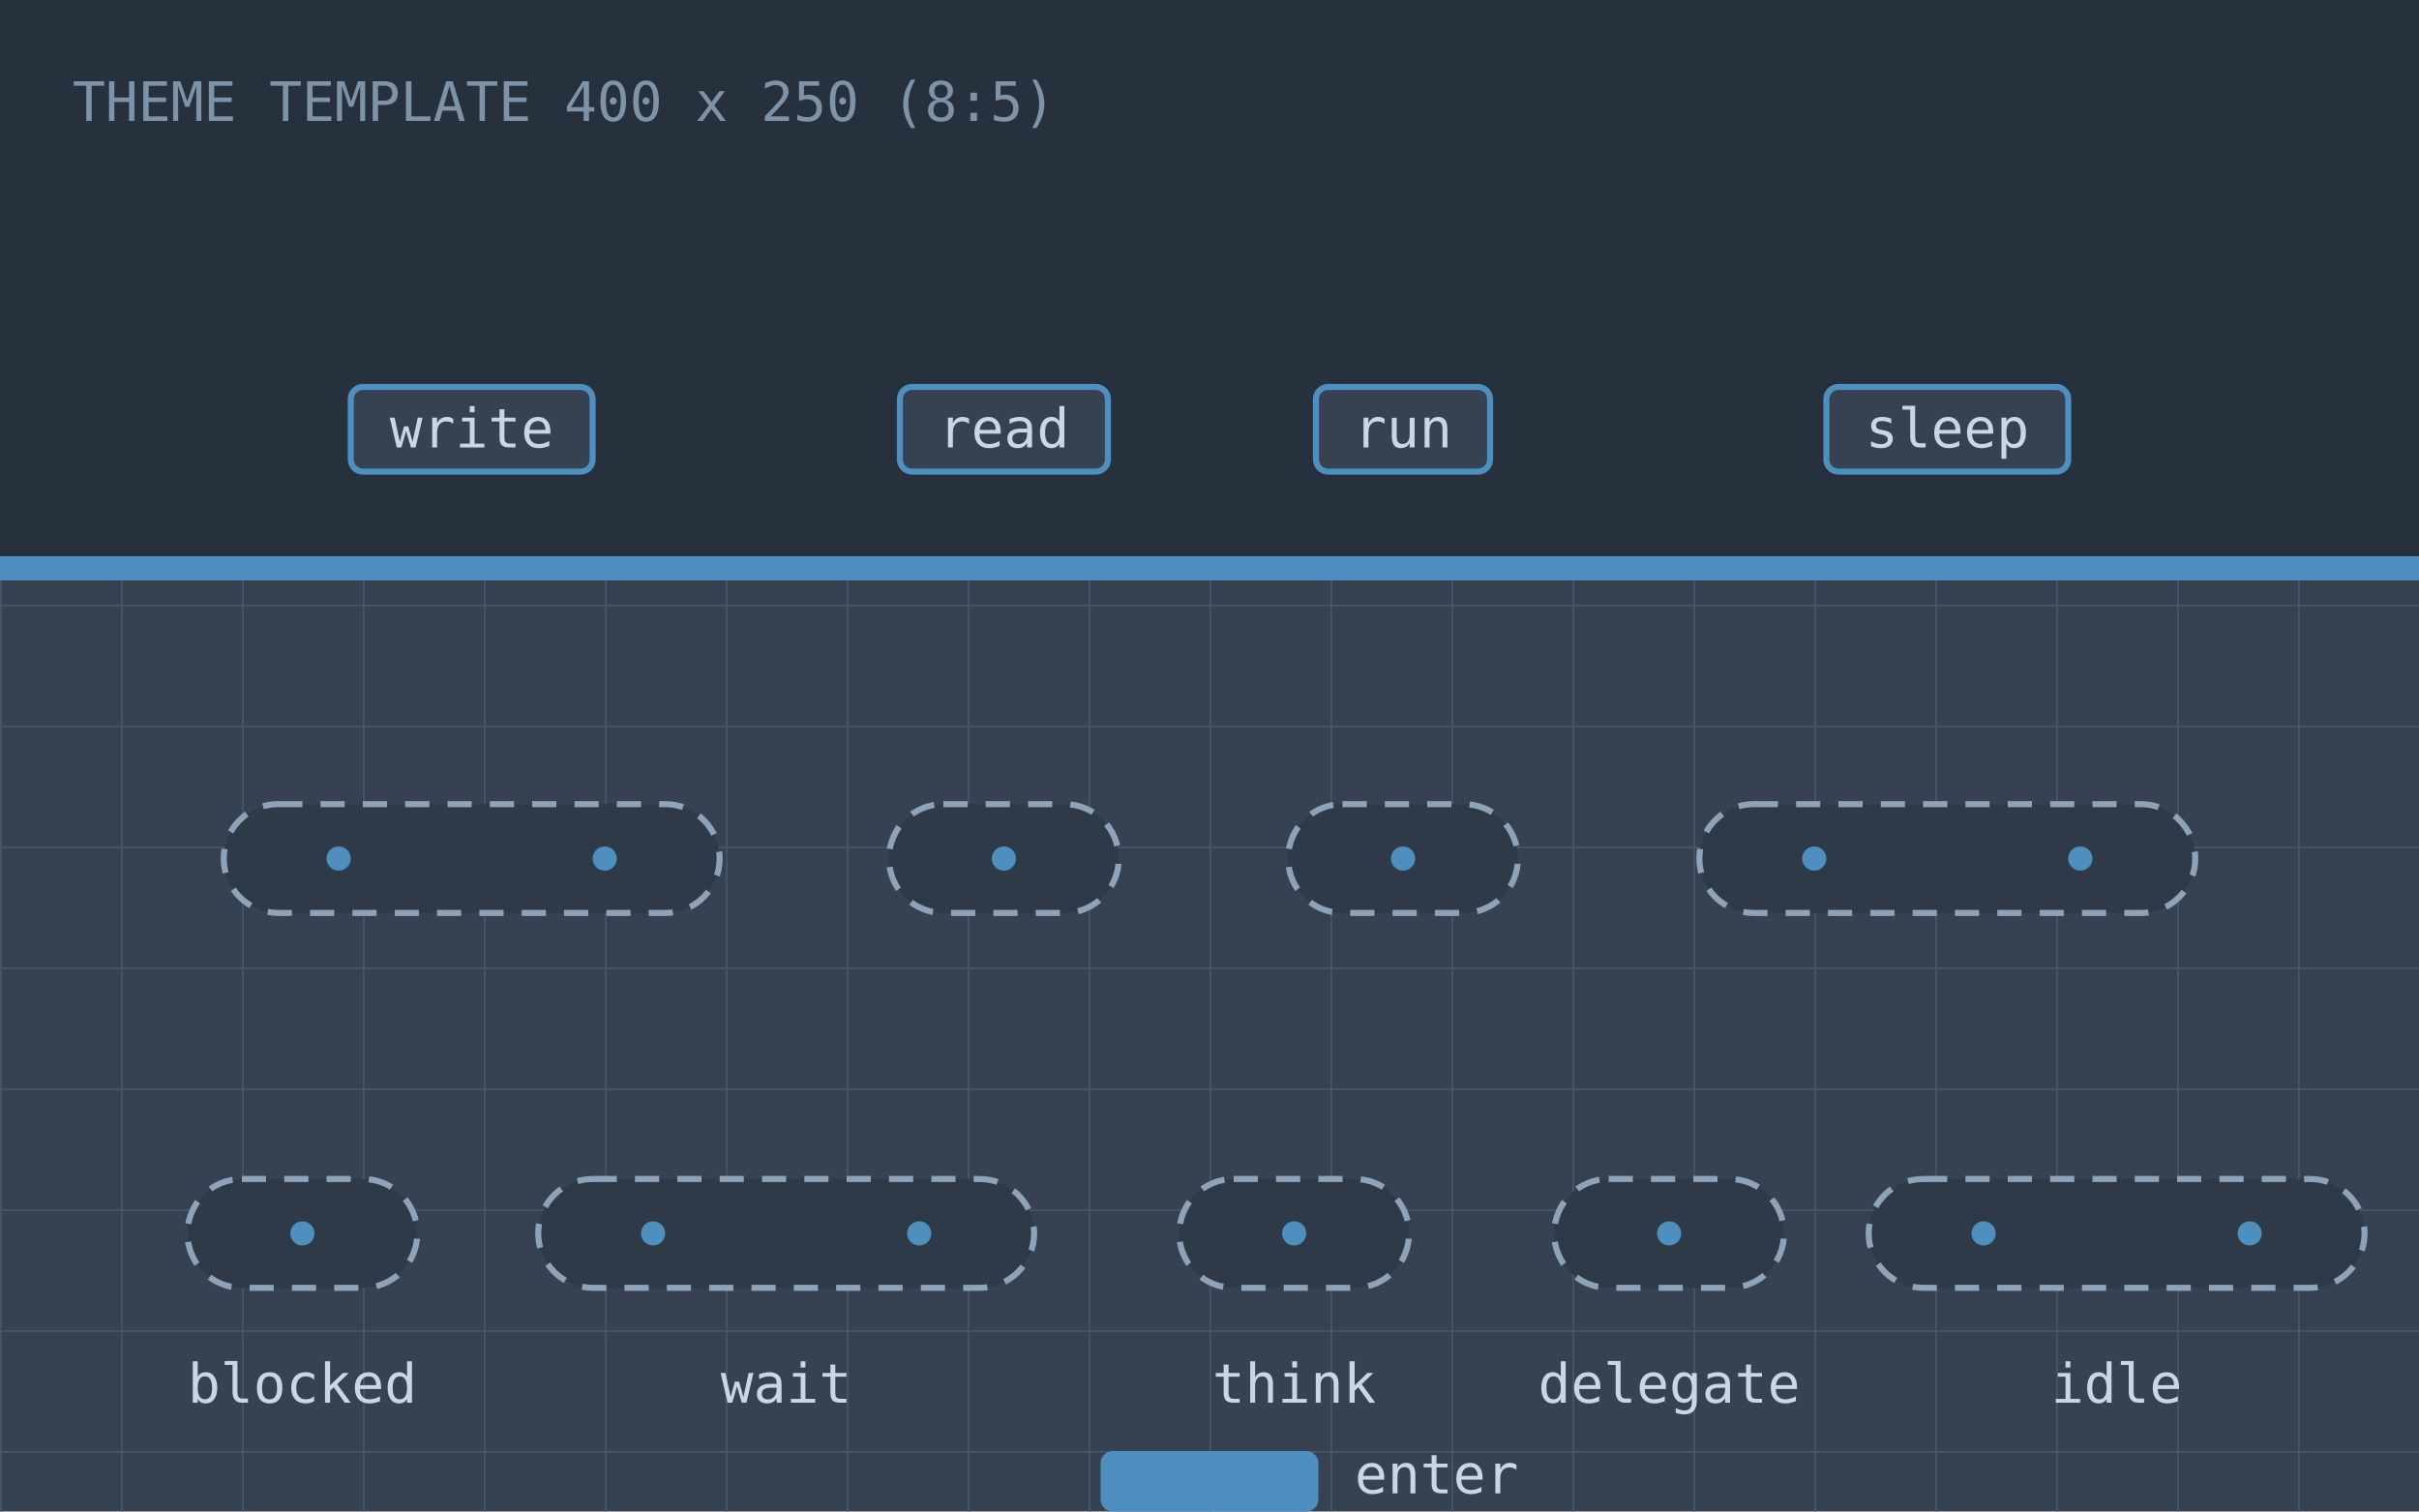
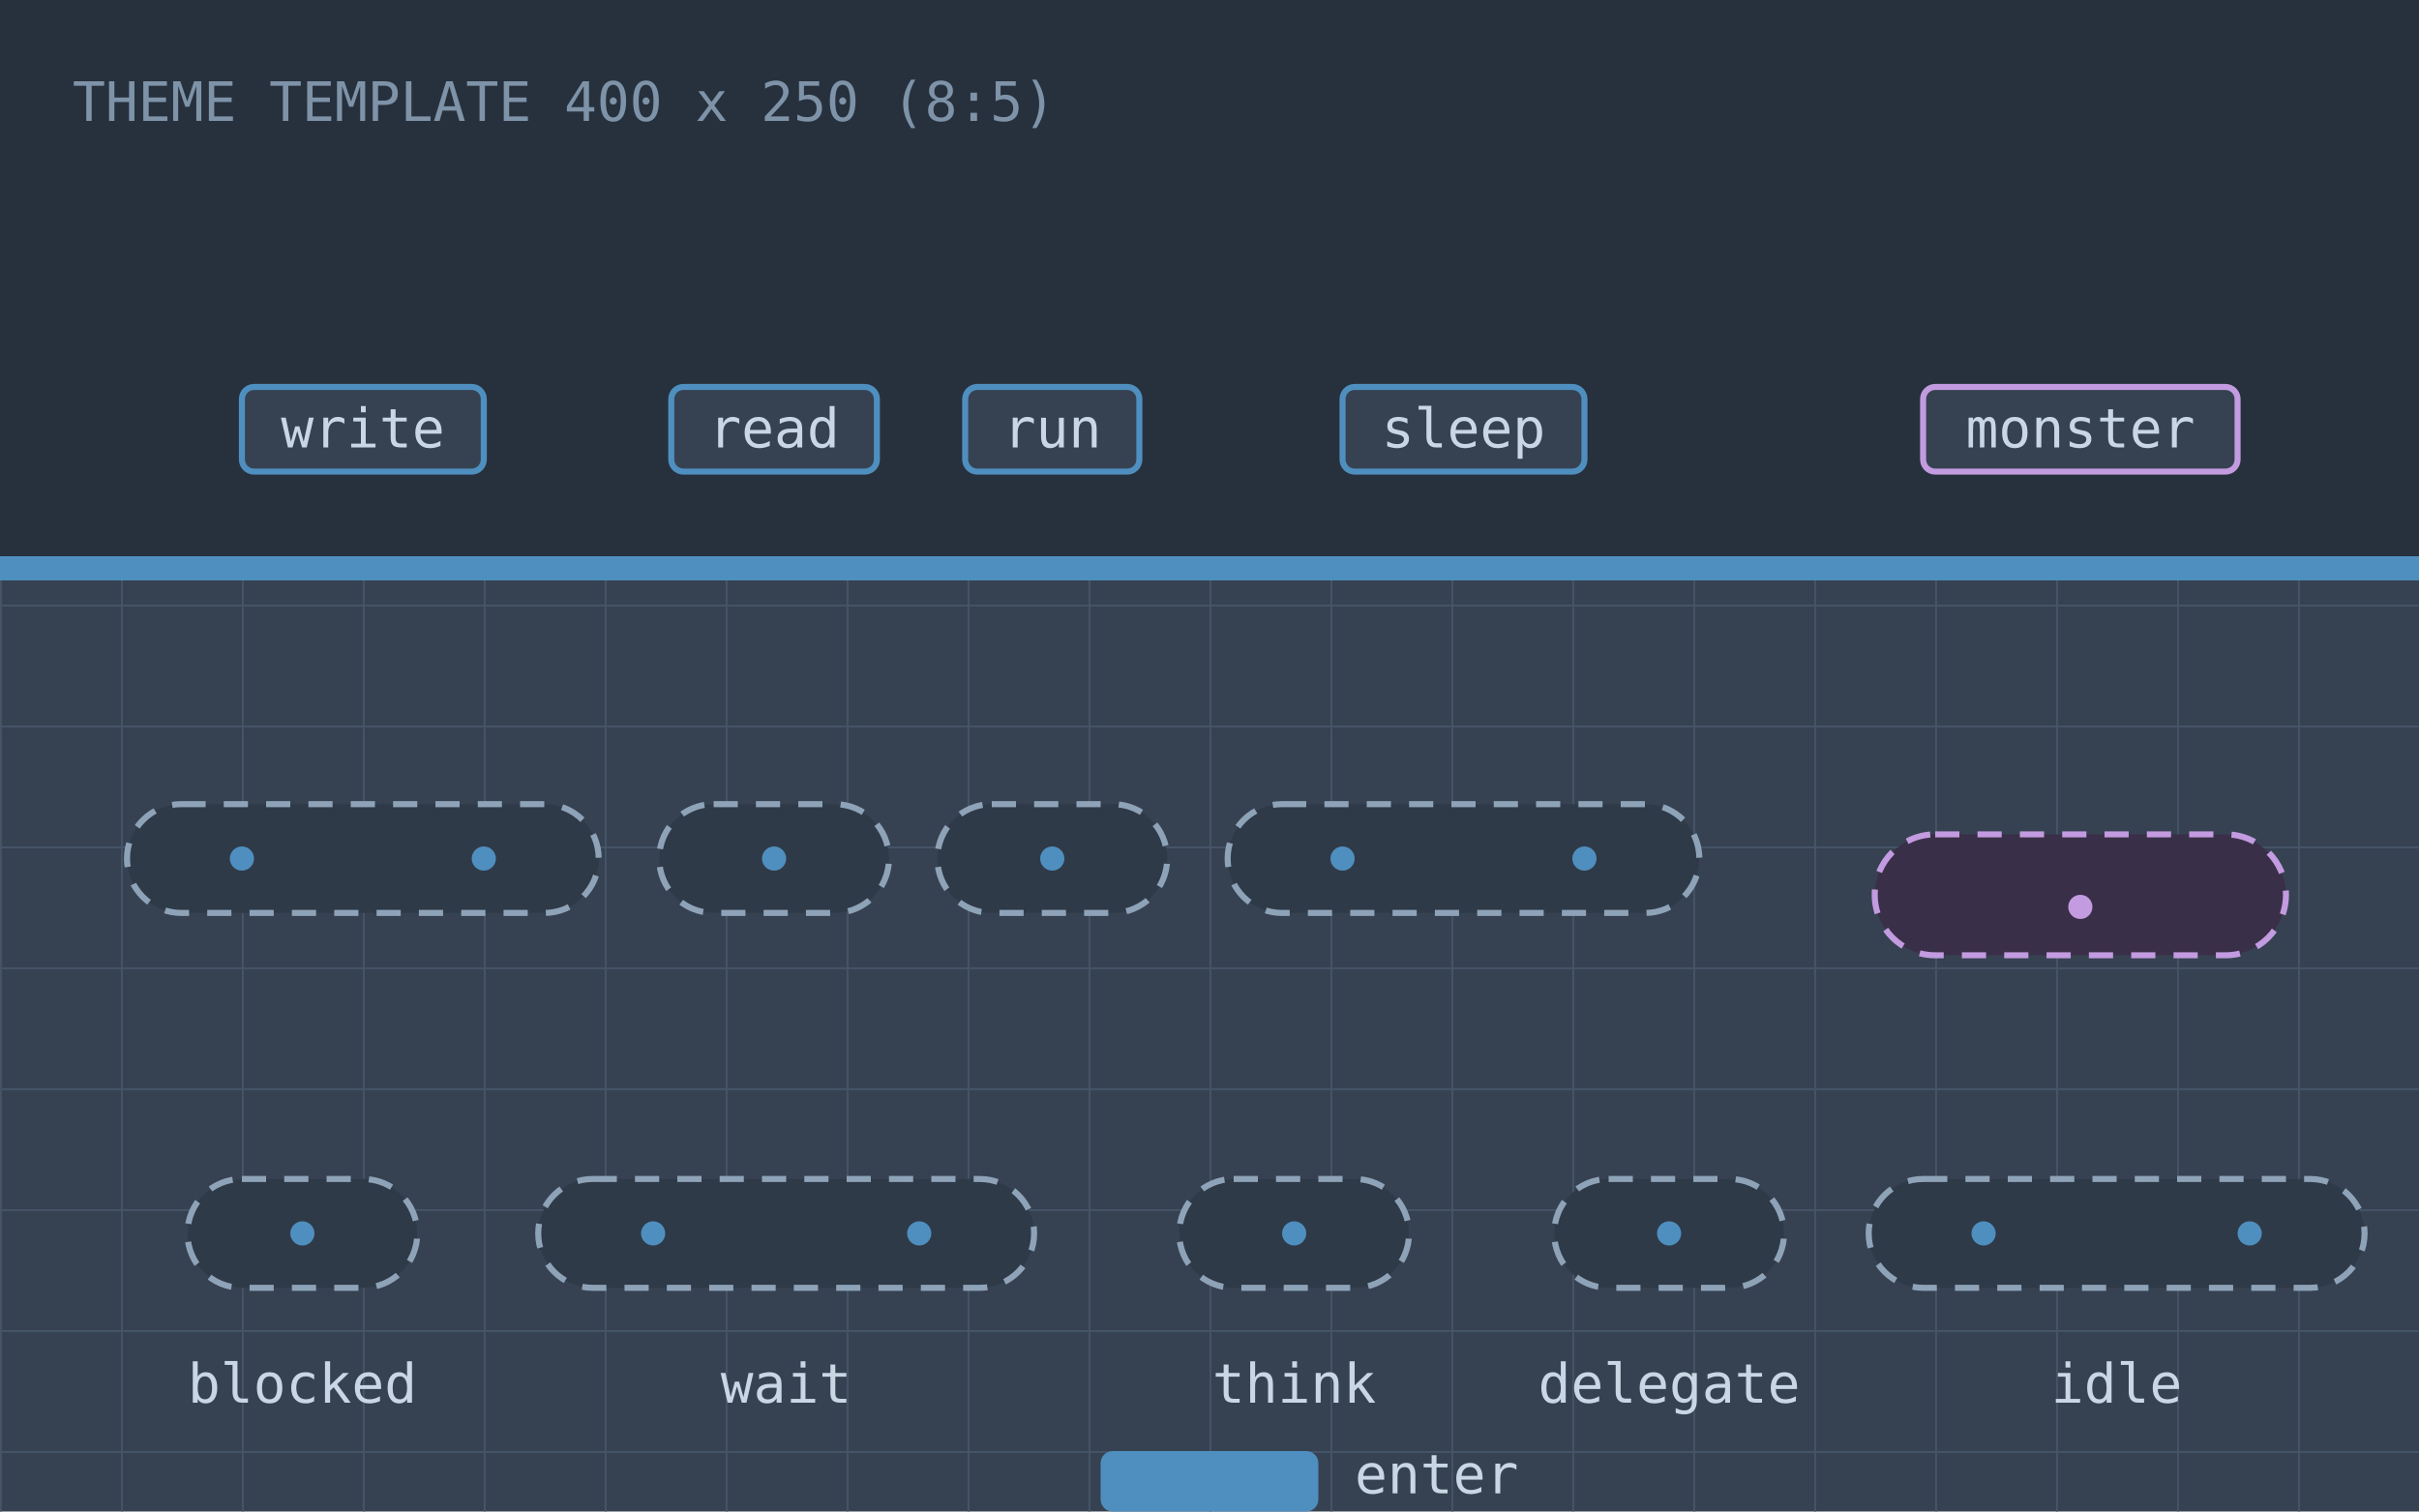
<svg xmlns="http://www.w3.org/2000/svg" viewBox="0 0 400 250">
  <defs>
    <pattern id="tp-grid" width="20" height="20" patternUnits="userSpaceOnUse">
      <path d="M20 0H0V20" fill="none" stroke="#465468" stroke-width="0.6" />
    </pattern>
  </defs>
  <rect width="400" height="250" fill="#364252" />
  <rect width="400" height="250" fill="url(#tp-grid)" />
  <rect width="400" height="96" fill="#27313D" />
  <rect y="92" width="400" height="4" fill="#4F8FBF" />
  <text x="12" y="20" font-family="ui-monospace, Menlo, Consolas, monospace" font-size="9" fill="#7E93A8">THEME TEMPLATE  400 x 250 (8:5)</text>
-   <rect x="37" y="133" width="82" height="18" rx="9" fill="#2F3A48" stroke="#8FA3B8" stroke-width="1" stroke-dasharray="4 3" />
-   <circle cx="56" cy="142" r="2" fill="#4F8FBF" />
-   <circle cx="100" cy="142" r="2" fill="#4F8FBF" />
-   <rect x="58" y="64" width="40" height="14" rx="2" fill="#364252" stroke="#4F8FBF" stroke-width="1" />
-   <text x="78" y="74" font-family="ui-monospace, Menlo, Consolas, monospace" font-size="9" text-anchor="middle" fill="#C9D6E3">write</text>
-   <rect x="147" y="133" width="38" height="18" rx="9" fill="#2F3A48" stroke="#8FA3B8" stroke-width="1" stroke-dasharray="4 3" />
-   <circle cx="166" cy="142" r="2" fill="#4F8FBF" />
-   <rect x="148.8" y="64" width="34.4" height="14" rx="2" fill="#364252" stroke="#4F8FBF" stroke-width="1" />
-   <text x="166" y="74" font-family="ui-monospace, Menlo, Consolas, monospace" font-size="9" text-anchor="middle" fill="#C9D6E3">read</text>
-   <rect x="213" y="133" width="38" height="18" rx="9" fill="#2F3A48" stroke="#8FA3B8" stroke-width="1" stroke-dasharray="4 3" />
-   <circle cx="232" cy="142" r="2" fill="#4F8FBF" />
-   <rect x="217.6" y="64" width="28.8" height="14" rx="2" fill="#364252" stroke="#4F8FBF" stroke-width="1" />
-   <text x="232" y="74" font-family="ui-monospace, Menlo, Consolas, monospace" font-size="9" text-anchor="middle" fill="#C9D6E3">run</text>
-   <rect x="281" y="133" width="82" height="18" rx="9" fill="#2F3A48" stroke="#8FA3B8" stroke-width="1" stroke-dasharray="4 3" />
-   <circle cx="300" cy="142" r="2" fill="#4F8FBF" />
-   <circle cx="344" cy="142" r="2" fill="#4F8FBF" />
-   <rect x="302" y="64" width="40" height="14" rx="2" fill="#364252" stroke="#4F8FBF" stroke-width="1" />
-   <text x="322" y="74" font-family="ui-monospace, Menlo, Consolas, monospace" font-size="9" text-anchor="middle" fill="#C9D6E3">sleep</text>
+   <rect x="21" y="133" width="78" height="18" rx="9" fill="#2F3A48" stroke="#8FA3B8" stroke-width="1" stroke-dasharray="4 3" />
+   <circle cx="40" cy="142" r="2" fill="#4F8FBF" />
+   <circle cx="80" cy="142" r="2" fill="#4F8FBF" />
+   <rect x="40" y="64" width="40" height="14" rx="2" fill="#364252" stroke="#4F8FBF" stroke-width="1" />
+   <text x="60" y="74" font-family="ui-monospace, Menlo, Consolas, monospace" font-size="9" text-anchor="middle" fill="#C9D6E3">write</text>
+   <rect x="109" y="133" width="38" height="18" rx="9" fill="#2F3A48" stroke="#8FA3B8" stroke-width="1" stroke-dasharray="4 3" />
+   <circle cx="128" cy="142" r="2" fill="#4F8FBF" />
+   <rect x="111" y="64" width="34" height="14" rx="2" fill="#364252" stroke="#4F8FBF" stroke-width="1" />
+   <text x="128" y="74" font-family="ui-monospace, Menlo, Consolas, monospace" font-size="9" text-anchor="middle" fill="#C9D6E3">read</text>
+   <rect x="155" y="133" width="38" height="18" rx="9" fill="#2F3A48" stroke="#8FA3B8" stroke-width="1" stroke-dasharray="4 3" />
+   <circle cx="174" cy="142" r="2" fill="#4F8FBF" />
+   <rect x="159.6" y="64" width="28.8" height="14" rx="2" fill="#364252" stroke="#4F8FBF" stroke-width="1" />
+   <text x="174" y="74" font-family="ui-monospace, Menlo, Consolas, monospace" font-size="9" text-anchor="middle" fill="#C9D6E3">run</text>
+   <rect x="203" y="133" width="78" height="18" rx="9" fill="#2F3A48" stroke="#8FA3B8" stroke-width="1" stroke-dasharray="4 3" />
+   <circle cx="222" cy="142" r="2" fill="#4F8FBF" />
+   <circle cx="262" cy="142" r="2" fill="#4F8FBF" />
+   <rect x="222" y="64" width="40" height="14" rx="2" fill="#364252" stroke="#4F8FBF" stroke-width="1" />
+   <text x="242" y="74" font-family="ui-monospace, Menlo, Consolas, monospace" font-size="9" text-anchor="middle" fill="#C9D6E3">sleep</text>
+   <rect x="310" y="138" width="68" height="20" rx="10" fill="#3A2F48" stroke="#C39BE0" stroke-width="1" stroke-dasharray="4 3" />
+   <circle cx="344" cy="150" r="2" fill="#C39BE0" />
+   <rect x="318" y="64" width="52" height="14" rx="2" fill="#364252" stroke="#C39BE0" stroke-width="1" />
+   <text x="344" y="74" font-family="ui-monospace, Menlo, Consolas, monospace" font-size="9" text-anchor="middle" fill="#C9D6E3">monster</text>
  <rect x="31" y="195" width="38" height="18" rx="9" fill="#2F3A48" stroke="#8FA3B8" stroke-width="1" stroke-dasharray="4 3" />
  <circle cx="50" cy="204" r="2" fill="#4F8FBF" />
  <text x="50" y="232" font-family="ui-monospace, Menlo, Consolas, monospace" font-size="9" text-anchor="middle" fill="#C9D6E3">blocked</text>
  <rect x="89" y="195" width="82" height="18" rx="9" fill="#2F3A48" stroke="#8FA3B8" stroke-width="1" stroke-dasharray="4 3" />
  <circle cx="108" cy="204" r="2" fill="#4F8FBF" />
  <circle cx="152" cy="204" r="2" fill="#4F8FBF" />
  <text x="130" y="232" font-family="ui-monospace, Menlo, Consolas, monospace" font-size="9" text-anchor="middle" fill="#C9D6E3">wait</text>
  <rect x="195" y="195" width="38" height="18" rx="9" fill="#2F3A48" stroke="#8FA3B8" stroke-width="1" stroke-dasharray="4 3" />
  <circle cx="214" cy="204" r="2" fill="#4F8FBF" />
  <text x="214" y="232" font-family="ui-monospace, Menlo, Consolas, monospace" font-size="9" text-anchor="middle" fill="#C9D6E3">think</text>
  <rect x="257" y="195" width="38" height="18" rx="9" fill="#2F3A48" stroke="#8FA3B8" stroke-width="1" stroke-dasharray="4 3" />
  <circle cx="276" cy="204" r="2" fill="#4F8FBF" />
  <text x="276" y="232" font-family="ui-monospace, Menlo, Consolas, monospace" font-size="9" text-anchor="middle" fill="#C9D6E3">delegate</text>
  <rect x="309" y="195" width="82" height="18" rx="9" fill="#2F3A48" stroke="#8FA3B8" stroke-width="1" stroke-dasharray="4 3" />
  <circle cx="372" cy="204" r="2" fill="#4F8FBF" />
  <circle cx="328" cy="204" r="2" fill="#4F8FBF" />
  <text x="350" y="232" font-family="ui-monospace, Menlo, Consolas, monospace" font-size="9" text-anchor="middle" fill="#C9D6E3">idle</text>
  <rect x="182" y="240" width="36" height="10" rx="2" fill="#4F8FBF" />
  <text x="224" y="247" font-family="ui-monospace, Menlo, Consolas, monospace" font-size="9" fill="#C9D6E3">enter</text>
</svg>
